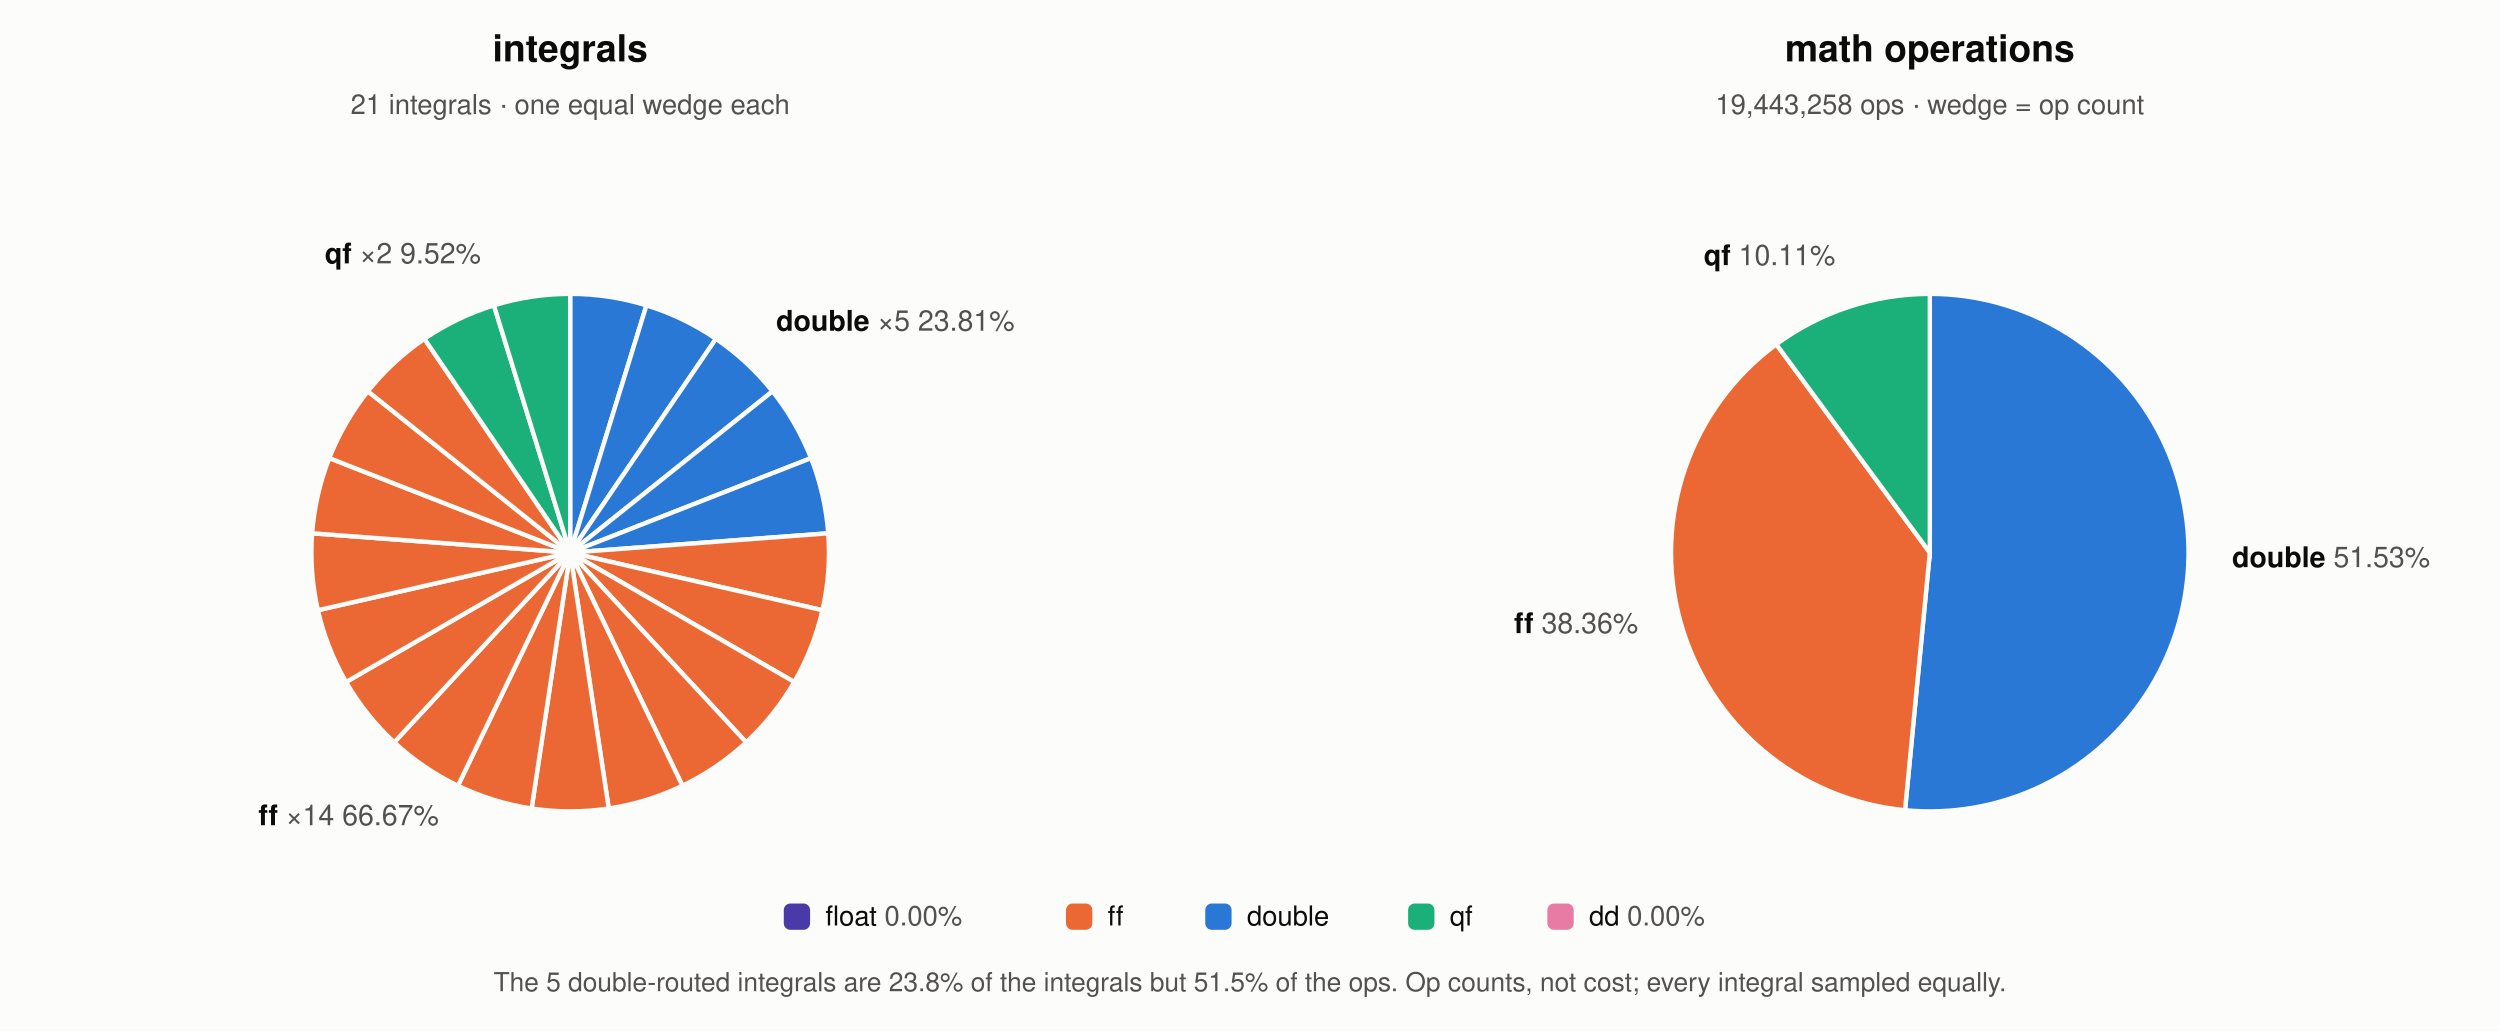
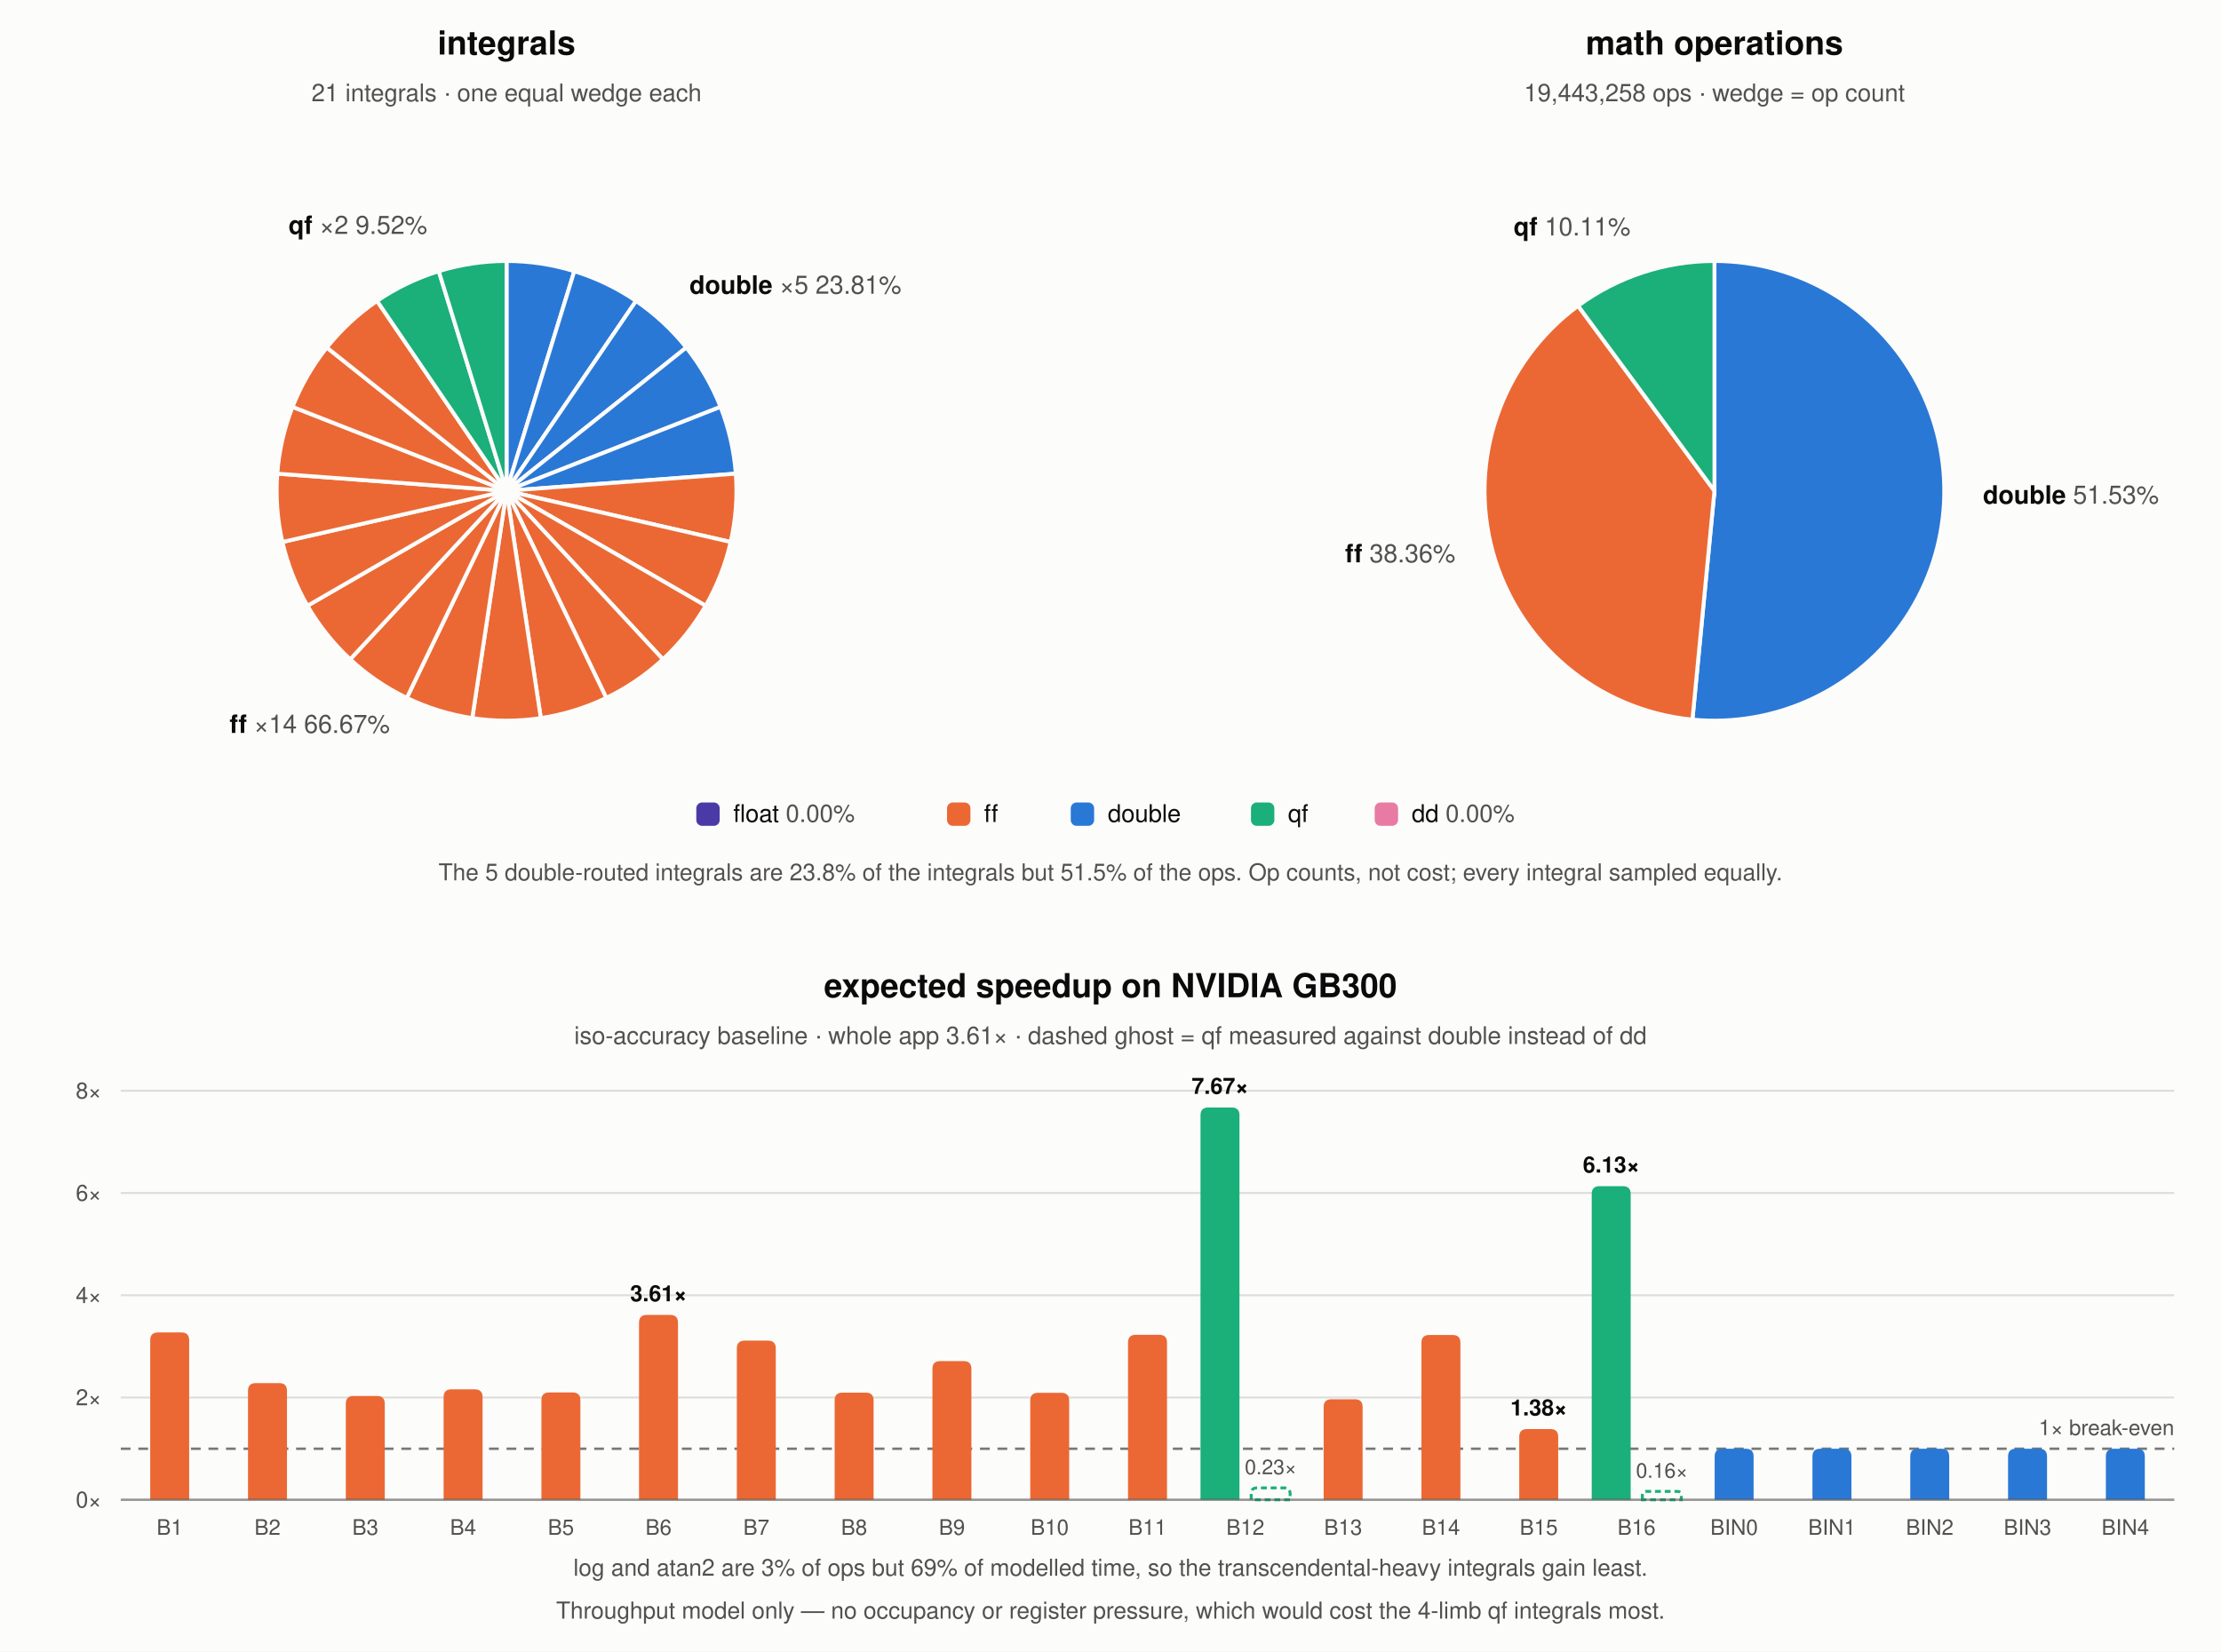
- <svg xmlns="http://www.w3.org/2000/svg" viewBox="0 0 1140 470" width="1140" height="470" role="img" aria-label="Precision assignment for the qcdloop workload, two pie charts. By      integral count: ff 14 of 21, double 5 of 21, qf 2 of 21. By math operations:      double 51.53 percent, ff 38.36 percent, qf 10.11 percent of 19,443,258 ops. float      and dd are unused. The 5 double-routed integrals are 23.8% of the integrals but 51.5% of the ops. Op counts, not cost; every integral sampled equally.">
+ <svg xmlns="http://www.w3.org/2000/svg" viewBox="0 0 1140 848" width="1140" height="848" role="img" aria-label="Precision assignment and expected GB300 speedup for the qcdloop      workload. Two pie charts and a bar chart. By integral count: ff 14 of 21,      double 5 of 21, qf 2 of 21. By math operations: double 51.53 percent, ff 38.36      percent, qf 10.11 percent of 19,443,258 ops. float and dd are unused. The 5 double-routed integrals are 23.8% of the integrals but 51.5% of the ops. Op counts, not cost; every integral sampled equally.      Per-integral iso-accuracy speedup on GB300, whole app 3.61 times:      B1 3.27, B2 2.28, B3 2.03, B4 2.16, B5 2.10, B6 3.61, B7 3.11, B8 2.10, B9 2.71, B10 2.09, B11 3.23, B12 7.67 against dd, 0.23 against double, B13 1.97, B14 3.22, B15 1.38, B16 6.13 against dd, 0.16 against double, BIN0 1.00, BIN1 1.00, BIN2 1.00, BIN3 1.00, BIN4 1.00. log and atan2 are 3% of ops but 69% of modelled time, so the transcendental-heavy integrals gain least.">
  <style>
    /* Light theme lives on the elements as presentation attributes, so renderers that
       ignore CSS (PowerPoint) still get real colors.  This block only overrides for
       dark mode; presentation attributes lose to any selector, so browsers apply it. */
    @media (prefers-color-scheme: dark) {
      .bg   { fill: #1a1a19; }
      .sep  { stroke: #1a1a19; }
      .ink  { fill: #ffffff; }
      .ink2 { fill: #c3c2b7; }
+       .grid { stroke: #c3c2b7; }
      .s-float { fill: #9085e9; }
      .s-ff { fill: #d95926; }
      .s-double { fill: #3987e5; }
      .s-qf { fill: #199e70; }
      .s-dd { fill: #d55181; }
+       .k-float { stroke: #9085e9; }
+       .k-ff { stroke: #d95926; }
+       .k-double { stroke: #3987e5; }
+       .k-qf { stroke: #199e70; }
+       .k-dd { stroke: #d55181; }
    }
  </style>
-   <rect class="bg" width="1140" height="470" fill="#fcfcfb" />
+   <rect class="bg" width="1140" height="848" fill="#fcfcfb" />
  <g font-family="'Segoe UI', Helvetica, Arial, sans-serif">
    <text x="260.0" y="28" text-anchor="middle" class="ink" font-size="17" font-weight="600" fill="#0b0b0b">integrals</text>
    <text x="260.0" y="52" text-anchor="middle" class="ink2" font-size="12.5" fill="#52514e">21 integrals · one equal wedge each</text>
    <path d="M 260.00 252.00 L 260.00 134.00 A 118.00 118.00 0 0 1 294.78 139.24 Z" class="s-double sep" fill="#2a78d6" stroke="#fcfcfb" stroke-width="2" />
    <path d="M 260.00 252.00 L 294.78 139.24 A 118.00 118.00 0 0 1 326.47 154.50 Z" class="s-double sep" fill="#2a78d6" stroke="#fcfcfb" stroke-width="2" />
    <path d="M 260.00 252.00 L 326.47 154.50 A 118.00 118.00 0 0 1 352.26 178.43 Z" class="s-double sep" fill="#2a78d6" stroke="#fcfcfb" stroke-width="2" />
    <path d="M 260.00 252.00 L 352.26 178.43 A 118.00 118.00 0 0 1 369.84 208.89 Z" class="s-double sep" fill="#2a78d6" stroke="#fcfcfb" stroke-width="2" />
    <path d="M 260.00 252.00 L 369.84 208.89 A 118.00 118.00 0 0 1 377.67 243.18 Z" class="s-double sep" fill="#2a78d6" stroke="#fcfcfb" stroke-width="2" />
    <text x="353.9" y="150.8" text-anchor="start" class="ink" font-size="13" font-weight="600" fill="#0b0b0b">double <tspan class="ink2" font-weight="400" fill="#52514e">×5 23.81%</tspan>
    </text>
    <path d="M 260.00 252.00 L 377.67 243.18 A 118.00 118.00 0 0 1 375.04 278.26 Z" class="s-ff sep" fill="#eb6834" stroke="#fcfcfb" stroke-width="2" />
    <path d="M 260.00 252.00 L 375.04 278.26 A 118.00 118.00 0 0 1 362.19 311.00 Z" class="s-ff sep" fill="#eb6834" stroke="#fcfcfb" stroke-width="2" />
    <path d="M 260.00 252.00 L 362.19 311.00 A 118.00 118.00 0 0 1 340.26 338.50 Z" class="s-ff sep" fill="#eb6834" stroke="#fcfcfb" stroke-width="2" />
    <path d="M 260.00 252.00 L 340.26 338.50 A 118.00 118.00 0 0 1 311.20 358.31 Z" class="s-ff sep" fill="#eb6834" stroke="#fcfcfb" stroke-width="2" />
    <path d="M 260.00 252.00 L 311.20 358.31 A 118.00 118.00 0 0 1 277.59 368.68 Z" class="s-ff sep" fill="#eb6834" stroke="#fcfcfb" stroke-width="2" />
    <path d="M 260.00 252.00 L 277.59 368.68 A 118.00 118.00 0 0 1 242.41 368.68 Z" class="s-ff sep" fill="#eb6834" stroke="#fcfcfb" stroke-width="2" />
    <path d="M 260.00 252.00 L 242.41 368.68 A 118.00 118.00 0 0 1 208.80 358.31 Z" class="s-ff sep" fill="#eb6834" stroke="#fcfcfb" stroke-width="2" />
    <path d="M 260.00 252.00 L 208.80 358.31 A 118.00 118.00 0 0 1 179.74 338.50 Z" class="s-ff sep" fill="#eb6834" stroke="#fcfcfb" stroke-width="2" />
    <path d="M 260.00 252.00 L 179.74 338.50 A 118.00 118.00 0 0 1 157.81 311.00 Z" class="s-ff sep" fill="#eb6834" stroke="#fcfcfb" stroke-width="2" />
    <path d="M 260.00 252.00 L 157.81 311.00 A 118.00 118.00 0 0 1 144.96 278.26 Z" class="s-ff sep" fill="#eb6834" stroke="#fcfcfb" stroke-width="2" />
    <path d="M 260.00 252.00 L 144.96 278.26 A 118.00 118.00 0 0 1 142.33 243.18 Z" class="s-ff sep" fill="#eb6834" stroke="#fcfcfb" stroke-width="2" />
    <path d="M 260.00 252.00 L 142.33 243.18 A 118.00 118.00 0 0 1 150.16 208.89 Z" class="s-ff sep" fill="#eb6834" stroke="#fcfcfb" stroke-width="2" />
    <path d="M 260.00 252.00 L 150.16 208.89 A 118.00 118.00 0 0 1 167.74 178.43 Z" class="s-ff sep" fill="#eb6834" stroke="#fcfcfb" stroke-width="2" />
    <path d="M 260.00 252.00 L 167.74 178.43 A 118.00 118.00 0 0 1 193.53 154.50 Z" class="s-ff sep" fill="#eb6834" stroke="#fcfcfb" stroke-width="2" />
    <text x="200.1" y="376.3" text-anchor="end" class="ink" font-size="13" font-weight="600" fill="#0b0b0b">ff <tspan class="ink2" font-weight="400" fill="#52514e">×14 66.67%</tspan>
    </text>
    <path d="M 260.00 252.00 L 193.53 154.50 A 118.00 118.00 0 0 1 225.22 139.24 Z" class="s-qf sep" fill="#1baf7a" stroke="#fcfcfb" stroke-width="2" />
    <path d="M 260.00 252.00 L 225.22 139.24 A 118.00 118.00 0 0 1 260.00 134.00 Z" class="s-qf sep" fill="#1baf7a" stroke="#fcfcfb" stroke-width="2" />
    <text x="219.3" y="120.1" text-anchor="end" class="ink" font-size="13" font-weight="600" fill="#0b0b0b">qf <tspan class="ink2" font-weight="400" fill="#52514e">×2 9.52%</tspan>
    </text>
    <text x="880.0" y="28" text-anchor="middle" class="ink" font-size="17" font-weight="600" fill="#0b0b0b">math operations</text>
    <text x="880.0" y="52" text-anchor="middle" class="ink2" font-size="12.5" fill="#52514e">19,443,258 ops · wedge = op count</text>
    <path d="M 880.00 252.00 L 880.00 134.00 A 118.00 118.00 0 1 1 868.69 369.46 Z" class="s-double sep" fill="#2a78d6" stroke="#fcfcfb" stroke-width="2" />
    <text x="1017.8" y="258.6" text-anchor="start" class="ink" font-size="13" font-weight="600" fill="#0b0b0b">double <tspan class="ink2" font-weight="400" fill="#52514e">51.53%</tspan>
    </text>
    <path d="M 880.00 252.00 L 868.69 369.46 A 118.00 118.00 0 0 1 810.00 157.01 Z" class="s-ff sep" fill="#eb6834" stroke="#fcfcfb" stroke-width="2" />
    <text x="747.0" y="288.7" text-anchor="end" class="ink" font-size="13" font-weight="600" fill="#0b0b0b">ff <tspan class="ink2" font-weight="400" fill="#52514e">38.36%</tspan>
    </text>
    <path d="M 880.00 252.00 L 810.00 157.01 A 118.00 118.00 0 0 1 880.00 134.00 Z" class="s-qf sep" fill="#1baf7a" stroke="#fcfcfb" stroke-width="2" />
    <text x="836.9" y="120.9" text-anchor="end" class="ink" font-size="13" font-weight="600" fill="#0b0b0b">qf <tspan class="ink2" font-weight="400" fill="#52514e">10.11%</tspan>
    </text>
+     <text x="570.0" y="512" text-anchor="middle" class="ink" font-size="17" font-weight="600" fill="#0b0b0b">expected speedup on NVIDIA GB300</text>
+     <text x="570.0" y="536" text-anchor="middle" class="ink2" font-size="12.5" fill="#52514e">iso-accuracy baseline · whole app 3.61× · dashed ghost = qf measured against double instead of dd</text>
+     <line x1="62.0" y1="770.0" x2="1116.0" y2="770.0" class="grid" stroke="#52514e" stroke-width="1" stroke-opacity="0.18" />
+     <text x="52.0" y="774.0" text-anchor="end" class="ink2" font-size="11.5" fill="#52514e">0×</text>
+     <line x1="62.0" y1="717.5" x2="1116.0" y2="717.5" class="grid" stroke="#52514e" stroke-width="1" stroke-opacity="0.18" />
+     <text x="52.0" y="721.5" text-anchor="end" class="ink2" font-size="11.5" fill="#52514e">2×</text>
+     <line x1="62.0" y1="665.0" x2="1116.0" y2="665.0" class="grid" stroke="#52514e" stroke-width="1" stroke-opacity="0.18" />
+     <text x="52.0" y="669.0" text-anchor="end" class="ink2" font-size="11.5" fill="#52514e">4×</text>
+     <line x1="62.0" y1="612.5" x2="1116.0" y2="612.5" class="grid" stroke="#52514e" stroke-width="1" stroke-opacity="0.18" />
+     <text x="52.0" y="616.5" text-anchor="end" class="ink2" font-size="11.5" fill="#52514e">6×</text>
+     <line x1="62.0" y1="560.0" x2="1116.0" y2="560.0" class="grid" stroke="#52514e" stroke-width="1" stroke-opacity="0.18" />
+     <text x="52.0" y="564.0" text-anchor="end" class="ink2" font-size="11.5" fill="#52514e">8×</text>
+     <line x1="62.0" y1="743.8" x2="1116.0" y2="743.8" class="grid" stroke="#0b0b0b" stroke-width="1.25" stroke-dasharray="5 4" stroke-opacity="0.55" />
+     <text x="1116.0" y="736.8" text-anchor="end" class="ink2" font-size="11" fill="#52514e">1× break-even</text>
+     <path d="M 77.1 770.0 L 77.1 688.1 Q 77.1 684.1 81.1 684.1 L 93.1 684.1 Q 97.1 684.1 97.1 688.1 L 97.1 770.0 Z" class="s-ff" fill="#eb6834" />
+     <text x="87.1" y="788" text-anchor="middle" class="ink2" font-size="11" fill="#52514e">B1</text>
+     <path d="M 127.3 770.0 L 127.3 714.1 Q 127.3 710.1 131.3 710.1 L 143.3 710.1 Q 147.3 710.1 147.3 714.1 L 147.3 770.0 Z" class="s-ff" fill="#eb6834" />
+     <text x="137.3" y="788" text-anchor="middle" class="ink2" font-size="11" fill="#52514e">B2</text>
+     <path d="M 177.5 770.0 L 177.5 720.7 Q 177.5 716.7 181.5 716.7 L 193.5 716.7 Q 197.5 716.7 197.5 720.7 L 197.5 770.0 Z" class="s-ff" fill="#eb6834" />
+     <text x="187.5" y="788" text-anchor="middle" class="ink2" font-size="11" fill="#52514e">B3</text>
+     <path d="M 227.7 770.0 L 227.7 717.3 Q 227.7 713.3 231.7 713.3 L 243.7 713.3 Q 247.7 713.3 247.7 717.3 L 247.7 770.0 Z" class="s-ff" fill="#eb6834" />
+     <text x="237.7" y="788" text-anchor="middle" class="ink2" font-size="11" fill="#52514e">B4</text>
+     <path d="M 277.9 770.0 L 277.9 718.9 Q 277.9 714.9 281.9 714.9 L 293.9 714.9 Q 297.9 714.9 297.9 718.9 L 297.9 770.0 Z" class="s-ff" fill="#eb6834" />
+     <text x="287.9" y="788" text-anchor="middle" class="ink2" font-size="11" fill="#52514e">B5</text>
+     <path d="M 328.0 770.0 L 328.0 679.1 Q 328.0 675.1 332.0 675.1 L 344.0 675.1 Q 348.0 675.1 348.0 679.1 L 348.0 770.0 Z" class="s-ff" fill="#eb6834" />
+     <text x="338.0" y="668.1" text-anchor="middle" class="ink" font-size="11.5" font-weight="600" fill="#0b0b0b">3.61×</text>
+     <text x="338.0" y="788" text-anchor="middle" class="ink2" font-size="11" fill="#52514e">B6</text>
+     <path d="M 378.2 770.0 L 378.2 692.3 Q 378.2 688.3 382.2 688.3 L 394.2 688.3 Q 398.2 688.3 398.2 692.3 L 398.2 770.0 Z" class="s-ff" fill="#eb6834" />
+     <text x="388.2" y="788" text-anchor="middle" class="ink2" font-size="11" fill="#52514e">B7</text>
+     <path d="M 428.4 770.0 L 428.4 719.0 Q 428.4 715.0 432.4 715.0 L 444.4 715.0 Q 448.4 715.0 448.4 719.0 L 448.4 770.0 Z" class="s-ff" fill="#eb6834" />
+     <text x="438.4" y="788" text-anchor="middle" class="ink2" font-size="11" fill="#52514e">B8</text>
+     <path d="M 478.6 770.0 L 478.6 702.8 Q 478.6 698.8 482.6 698.8 L 494.6 698.8 Q 498.6 698.8 498.6 702.8 L 498.6 770.0 Z" class="s-ff" fill="#eb6834" />
+     <text x="488.6" y="788" text-anchor="middle" class="ink2" font-size="11" fill="#52514e">B9</text>
+     <path d="M 528.8 770.0 L 528.8 719.1 Q 528.8 715.1 532.8 715.1 L 544.8 715.1 Q 548.8 715.1 548.8 719.1 L 548.8 770.0 Z" class="s-ff" fill="#eb6834" />
+     <text x="538.8" y="788" text-anchor="middle" class="ink2" font-size="11" fill="#52514e">B10</text>
+     <path d="M 579.0 770.0 L 579.0 689.3 Q 579.0 685.3 583.0 685.3 L 595.0 685.3 Q 599.0 685.3 599.0 689.3 L 599.0 770.0 Z" class="s-ff" fill="#eb6834" />
+     <text x="589.0" y="788" text-anchor="middle" class="ink2" font-size="11" fill="#52514e">B11</text>
+     <path d="M 616.2 770.0 L 616.2 572.6 Q 616.2 568.6 620.2 568.6 L 632.2 568.6 Q 636.2 568.6 636.2 572.6 L 636.2 770.0 Z" class="s-qf" fill="#1baf7a" />
+     <text x="626.2" y="561.6" text-anchor="middle" class="ink" font-size="11.5" font-weight="600" fill="#0b0b0b">7.67×</text>
+     <path d="M 642.2 770.0 L 642.2 766.9 Q 642.2 763.9 645.2 763.9 L 659.1 763.9 Q 662.2 763.9 662.2 766.9 L 662.2 770.0 Z" class="k-qf" fill="none" stroke="#1baf7a" stroke-width="1.5" stroke-dasharray="3 2" />
+     <text x="652.2" y="756.9" text-anchor="middle" class="ink2" font-size="10.5" fill="#52514e">0.23×</text>
+     <text x="639.2" y="788" text-anchor="middle" class="ink2" font-size="11" fill="#52514e">B12</text>
+     <path d="M 679.4 770.0 L 679.4 722.4 Q 679.4 718.4 683.4 718.4 L 695.4 718.4 Q 699.4 718.4 699.4 722.4 L 699.4 770.0 Z" class="s-ff" fill="#eb6834" />
+     <text x="689.4" y="788" text-anchor="middle" class="ink2" font-size="11" fill="#52514e">B13</text>
+     <path d="M 729.6 770.0 L 729.6 689.4 Q 729.6 685.4 733.6 685.4 L 745.6 685.4 Q 749.6 685.4 749.6 689.4 L 749.6 770.0 Z" class="s-ff" fill="#eb6834" />
+     <text x="739.6" y="788" text-anchor="middle" class="ink2" font-size="11" fill="#52514e">B14</text>
+     <path d="M 779.8 770.0 L 779.8 737.7 Q 779.8 733.7 783.8 733.7 L 795.8 733.7 Q 799.8 733.7 799.8 737.7 L 799.8 770.0 Z" class="s-ff" fill="#eb6834" />
+     <text x="789.8" y="726.7" text-anchor="middle" class="ink" font-size="11.5" font-weight="600" fill="#0b0b0b">1.38×</text>
+     <text x="789.8" y="788" text-anchor="middle" class="ink2" font-size="11" fill="#52514e">B15</text>
+     <path d="M 817.0 770.0 L 817.0 613.0 Q 817.0 609.0 821.0 609.0 L 833.0 609.0 Q 837.0 609.0 837.0 613.0 L 837.0 770.0 Z" class="s-qf" fill="#1baf7a" />
+     <text x="827.0" y="602.0" text-anchor="middle" class="ink" font-size="11.5" font-weight="600" fill="#0b0b0b">6.13×</text>
+     <path d="M 843.0 770.0 L 843.0 767.8 Q 843.0 765.7 845.1 765.7 L 860.8 765.7 Q 863.0 765.7 863.0 767.8 L 863.0 770.0 Z" class="k-qf" fill="none" stroke="#1baf7a" stroke-width="1.5" stroke-dasharray="3 2" />
+     <text x="853.0" y="758.7" text-anchor="middle" class="ink2" font-size="10.5" fill="#52514e">0.16×</text>
+     <text x="840.0" y="788" text-anchor="middle" class="ink2" font-size="11" fill="#52514e">B16</text>
+     <path d="M 880.1 770.0 L 880.1 747.8 Q 880.1 743.8 884.1 743.8 L 896.1 743.8 Q 900.1 743.8 900.1 747.8 L 900.1 770.0 Z" class="s-double" fill="#2a78d6" />
+     <text x="890.1" y="788" text-anchor="middle" class="ink2" font-size="11" fill="#52514e">BIN0</text>
+     <path d="M 930.3 770.0 L 930.3 747.8 Q 930.3 743.8 934.3 743.8 L 946.3 743.8 Q 950.3 743.8 950.3 747.8 L 950.3 770.0 Z" class="s-double" fill="#2a78d6" />
+     <text x="940.3" y="788" text-anchor="middle" class="ink2" font-size="11" fill="#52514e">BIN1</text>
+     <path d="M 980.5 770.0 L 980.5 747.8 Q 980.5 743.8 984.5 743.8 L 996.5 743.8 Q 1000.5 743.8 1000.5 747.8 L 1000.5 770.0 Z" class="s-double" fill="#2a78d6" />
+     <text x="990.5" y="788" text-anchor="middle" class="ink2" font-size="11" fill="#52514e">BIN2</text>
+     <path d="M 1030.7 770.0 L 1030.7 747.8 Q 1030.7 743.8 1034.7 743.8 L 1046.7 743.8 Q 1050.7 743.8 1050.7 747.8 L 1050.7 770.0 Z" class="s-double" fill="#2a78d6" />
+     <text x="1040.7" y="788" text-anchor="middle" class="ink2" font-size="11" fill="#52514e">BIN3</text>
+     <path d="M 1080.9 770.0 L 1080.9 747.8 Q 1080.9 743.8 1084.9 743.8 L 1096.9 743.8 Q 1100.9 743.8 1100.9 747.8 L 1100.9 770.0 Z" class="s-double" fill="#2a78d6" />
+     <text x="1090.9" y="788" text-anchor="middle" class="ink2" font-size="11" fill="#52514e">BIN4</text>
+     <line x1="62.0" y1="770.0" x2="1116.0" y2="770.0" class="grid" stroke="#52514e" stroke-width="1.25" stroke-opacity="0.5" />
    <rect x="357.4" y="412" width="12" height="12" rx="3" class="s-float" fill="#4a3aa7" />
    <text x="376.4" y="422" class="ink" font-size="12.5" fill="#0b0b0b">float <tspan class="ink2" fill="#52514e">0.00%</tspan>
    </text>
    <rect x="486.1" y="412" width="12" height="12" rx="3" class="s-ff" fill="#eb6834" />
    <text x="505.1" y="422" class="ink" font-size="12.5" fill="#0b0b0b">ff</text>
    <rect x="549.6" y="412" width="12" height="12" rx="3" class="s-double" fill="#2a78d6" />
    <text x="568.6" y="422" class="ink" font-size="12.5" fill="#0b0b0b">double</text>
    <rect x="642.1" y="412" width="12" height="12" rx="3" class="s-qf" fill="#1baf7a" />
    <text x="661.1" y="422" class="ink" font-size="12.5" fill="#0b0b0b">qf</text>
    <rect x="705.6" y="412" width="12" height="12" rx="3" class="s-dd" fill="#e87ba4" />
    <text x="724.6" y="422" class="ink" font-size="12.5" fill="#0b0b0b">dd <tspan class="ink2" fill="#52514e">0.00%</tspan>
    </text>
    <text x="570" y="452" text-anchor="middle" class="ink2" font-size="12" fill="#52514e">The 5 double-routed integrals are 23.8% of the integrals but 51.5% of the ops. Op counts, not cost; every integral sampled equally.</text>
+     <text x="570" y="809" text-anchor="middle" class="ink2" font-size="12" fill="#52514e">log and atan2 are 3% of ops but 69% of modelled time, so the transcendental-heavy integrals gain least.</text>
+     <text x="570" y="831" text-anchor="middle" class="ink2" font-size="12" fill="#52514e">Throughput model only — no occupancy or register pressure, which would cost the 4-limb qf integrals most.</text>
  </g>
</svg>
